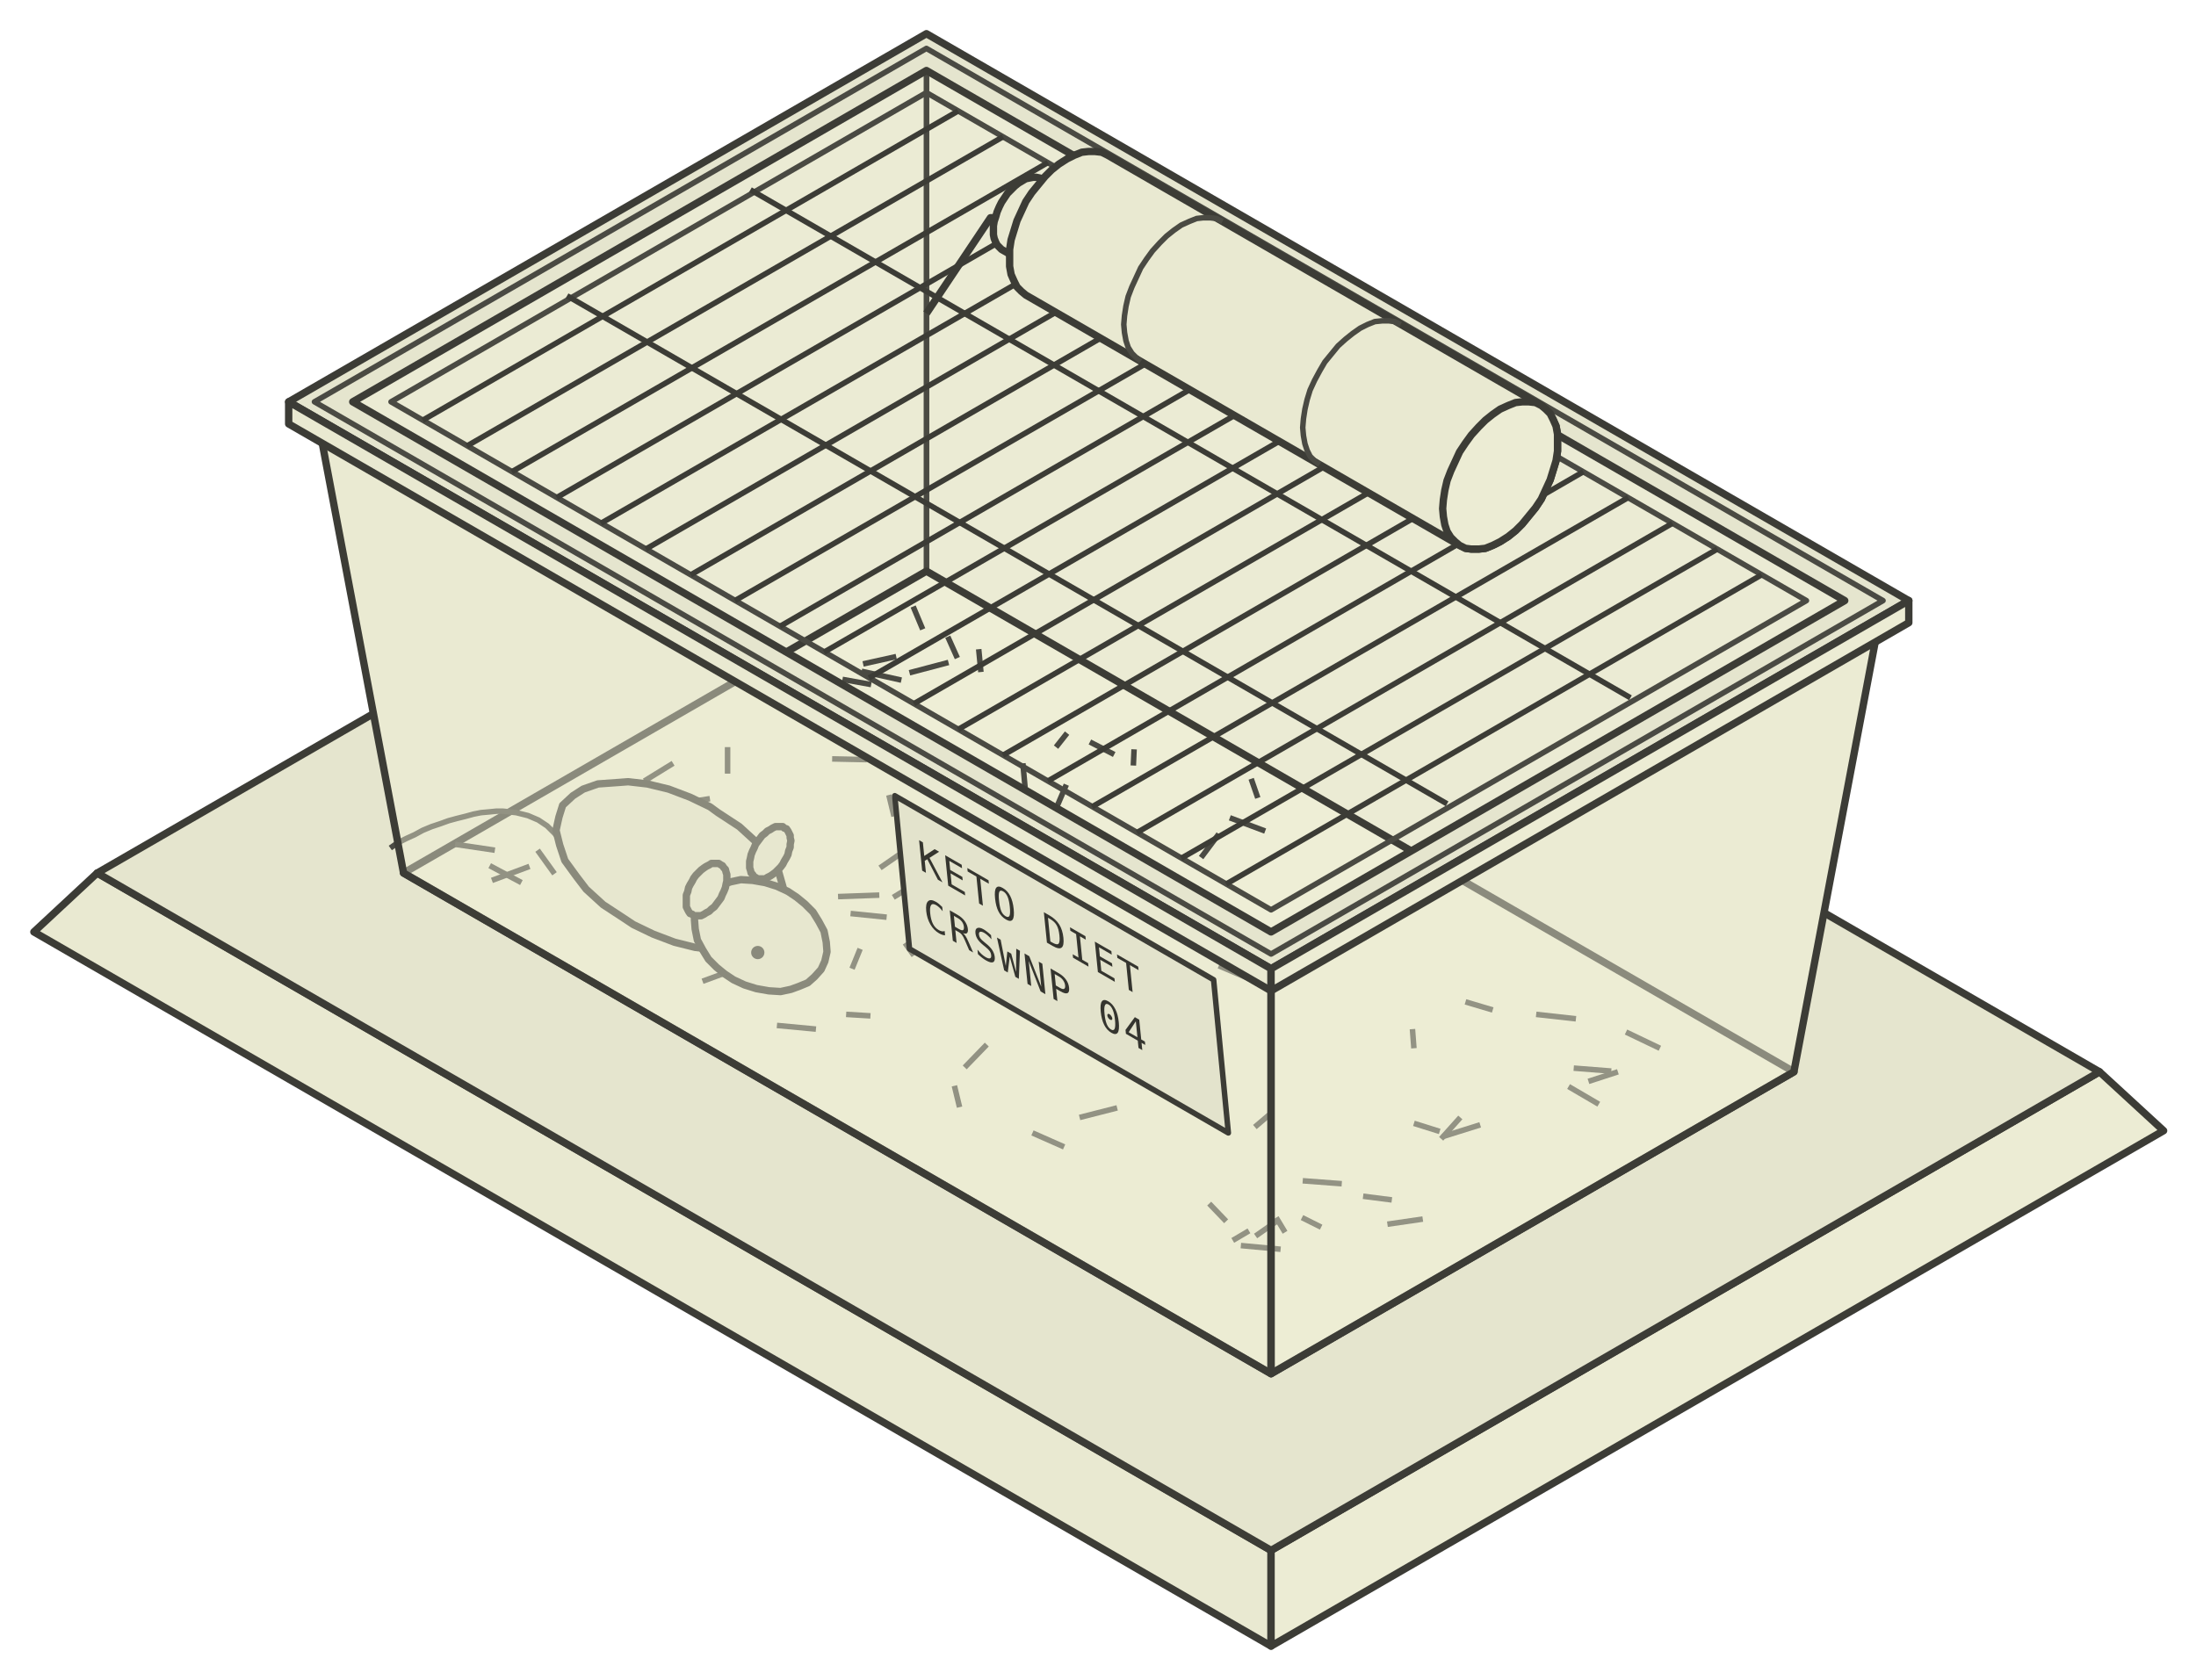
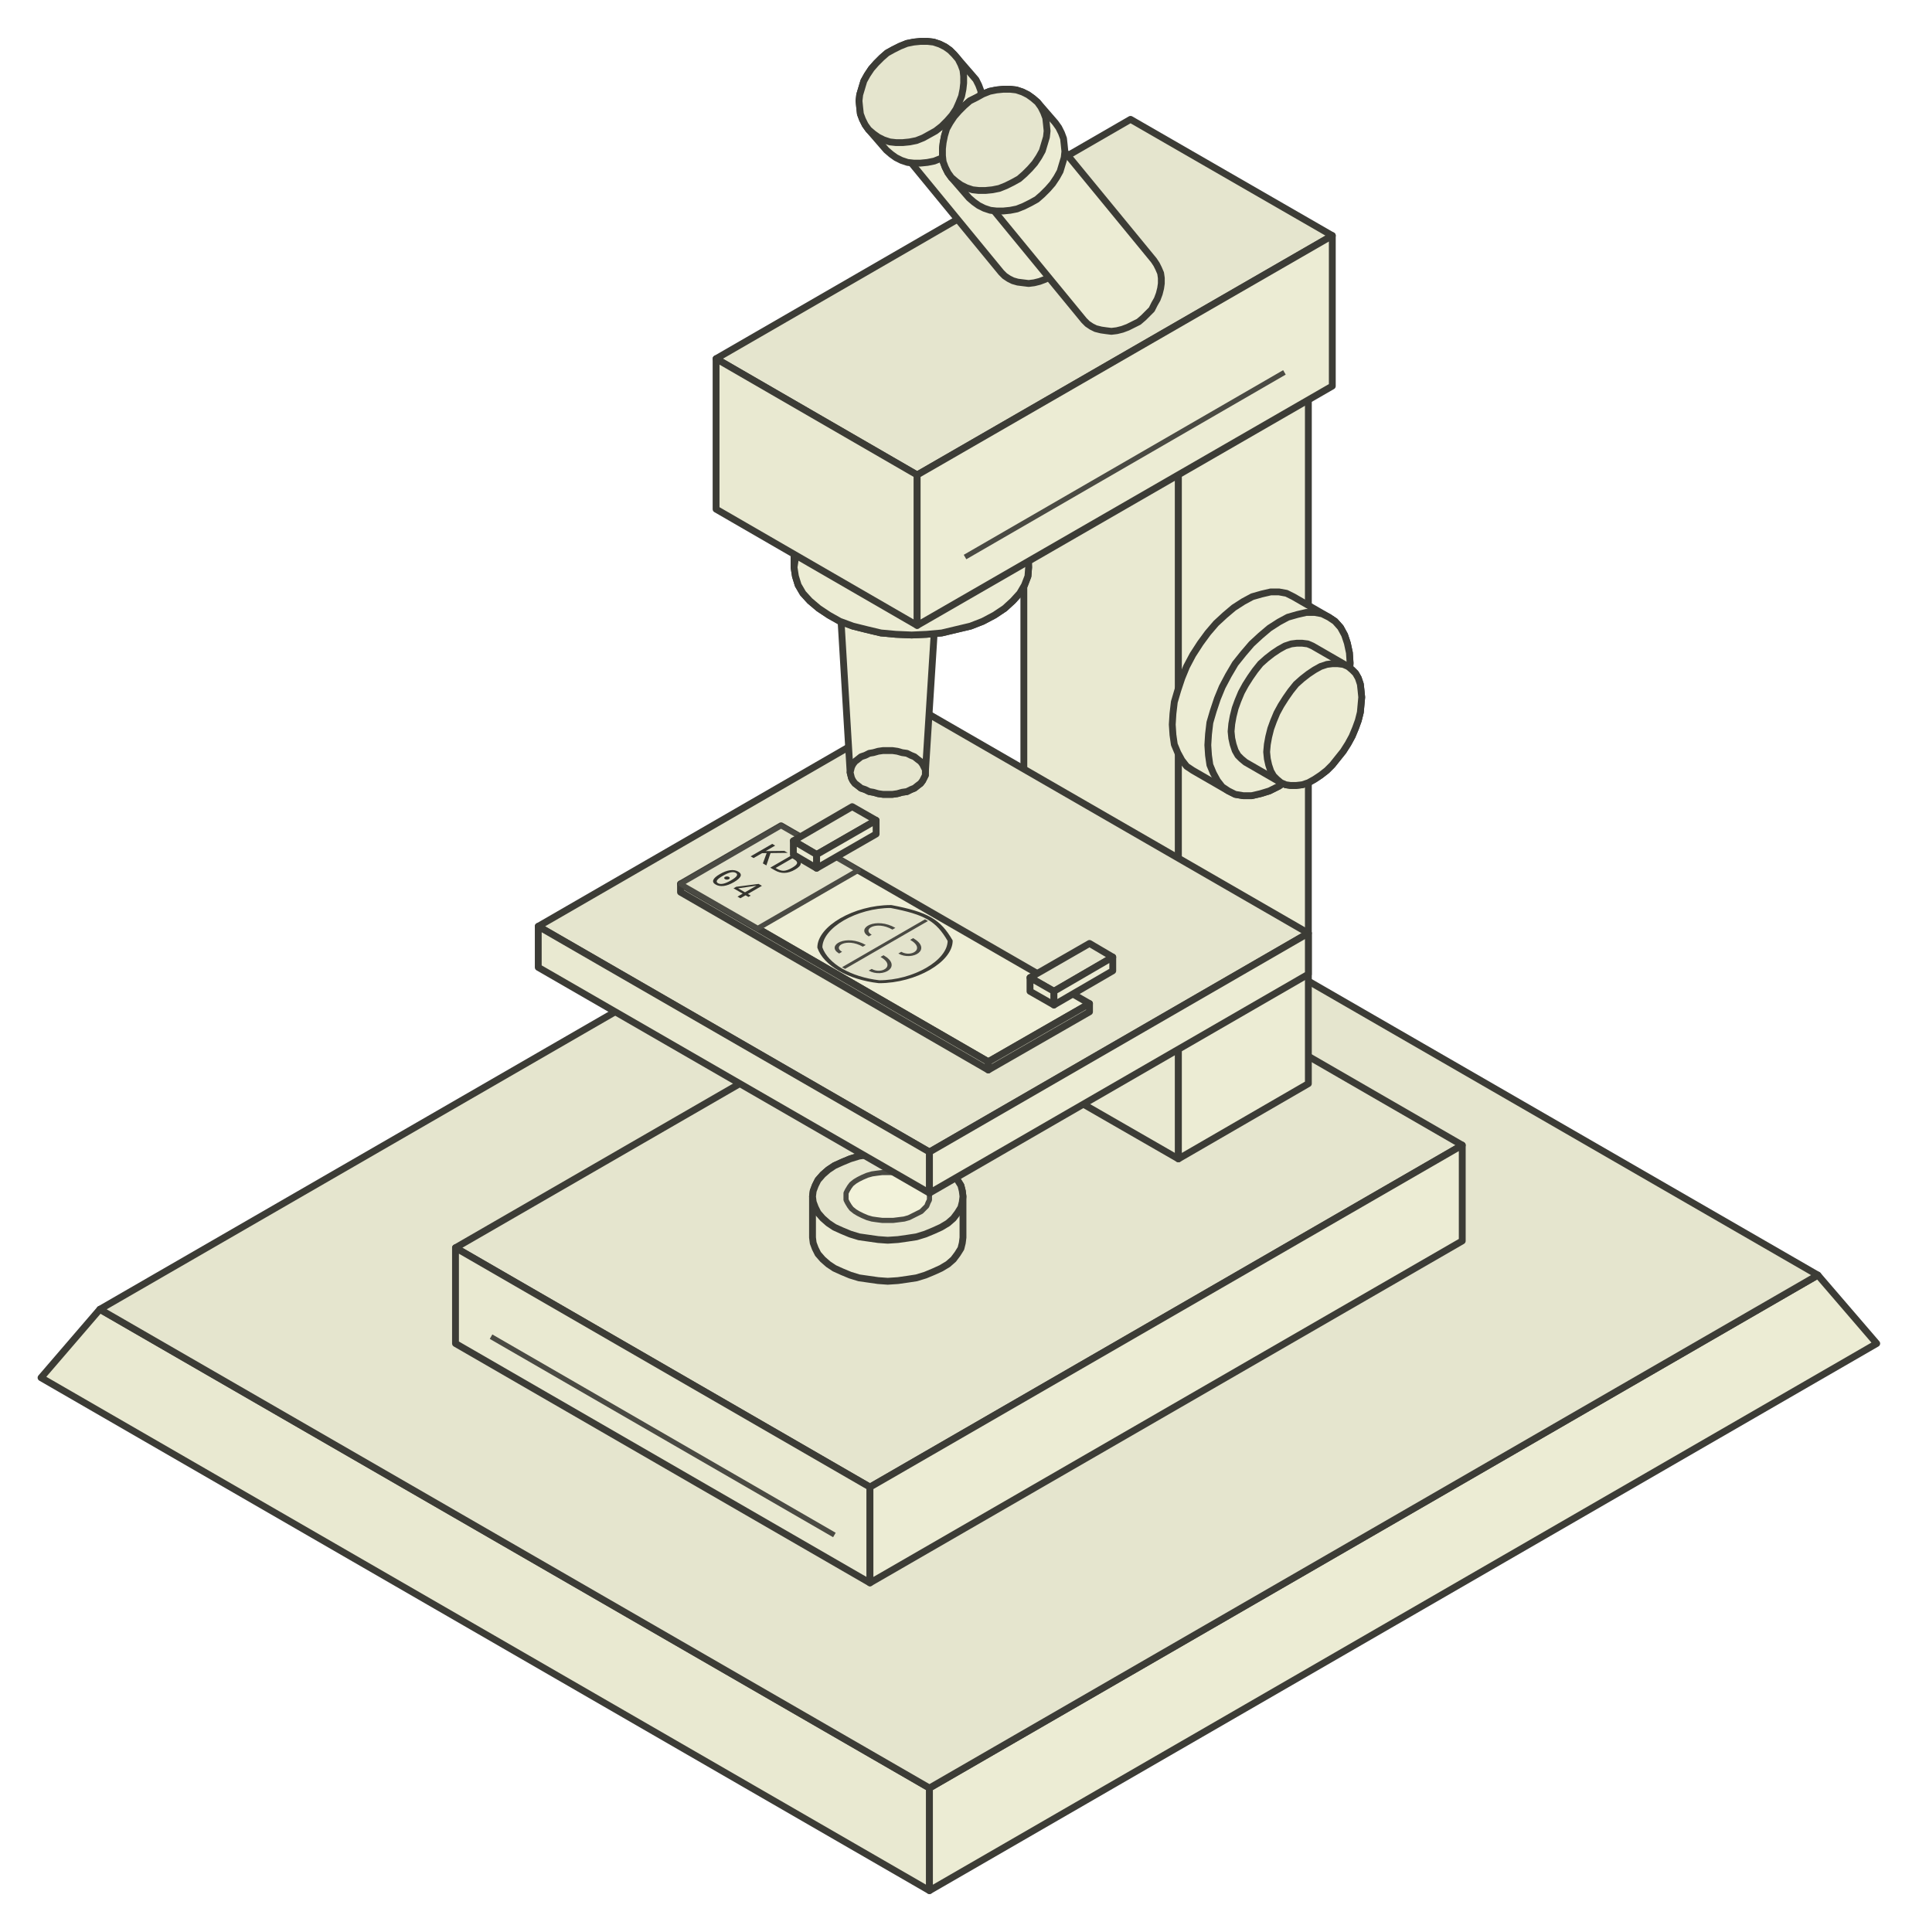
- <svg xmlns="http://www.w3.org/2000/svg" viewBox="150.2 71.5 298.2 228.0" width="298" height="228">
+ <svg xmlns="http://www.w3.org/2000/svg" viewBox="146.8 23.6 280.5 282.4" width="280" height="282">
  <style>
-     .bg     { fill: #f0f0d8; }
-     .card   { fill: #ececd5; stroke: #dedec7; stroke-width: 1; }
-     polygon, polyline, path, ellipse, circle, rect.o { stroke: #3c3c36; stroke-width: 1; stroke-linejoin: round; }
+     polygon, polyline, path { stroke: #3c3c36; stroke-width: 1; stroke-linejoin: round; }
    .t      { fill: #e5e5ce; }
    .l      { fill: #e9e9d1; }
    .r      { fill: #ececd4; }
-     .bezel  { fill: #eaead3; }
-     .screen { fill: #f2f2da; stroke: #4a4a43; }
-     .dark   { fill: #f2f2da; }
+     .screen { fill: #f2f2da; stroke: #4a4a43; stroke-width: 0.75; }
+     .glass  { fill: #f2f2da; stroke: #4a4a43; stroke-width: 0.75; }
+     .slide  { fill: #eeeed6; }
+     .lbl    { fill: #e3e3cc; stroke: #4a4a43; stroke-width: 0.75; }
+     .sec    { fill: #e3e3cc; stroke: #3c3c36; stroke-width: 0.6; }
    .hair   { fill: none; stroke: #4a4a43; stroke-width: 0.75; }
-     .line   { fill: none; }
-     .ft     { fill: #e5e5ce; stroke: #4a4a43; stroke-width: 0.75; }
-     .scr    { fill: #35352f; font: 9px ui-monospace, Menlo, monospace; letter-spacing: 1px; stroke: none; }
-     .lab    { fill: #43433c; font: 10px ui-monospace, Menlo, monospace; letter-spacing: 2px; text-transform: uppercase; stroke: none; }
+     .sec + .hair { stroke-width: 0.5; }
+     .tiny   { fill: #35352f; font: 5px ui-monospace, Menlo, monospace; letter-spacing: 0.3px; stroke: none; }
  </style>
-   <style>
-     .in   { fill: #eeeed6; }
-     .inw  { fill: #ebebd4; stroke: #4a4a43; stroke-width: 0.75; }
-     .glass{ fill: #e9e9d1; fill-opacity: 0.45; }
-     .glsr { fill: #ececd4; fill-opacity: 0.45; }
-     .rim  { fill: #e5e5ce; }
-     .bar  { fill: none; stroke: #3c3c36; stroke-width: 0.75; }
-     .card2{ fill: #e3e3cc; stroke: #3c3c36; stroke-width: 0.75; }
-     .tiny { fill: #35352f; font: 6px ui-monospace, Menlo, monospace; letter-spacing: 0.3px; stroke: none; }
-     .eye  { fill: #3c3c36; stroke: none; }
-   </style>
-   <polygon class="l" points="154.8,198.0 322.8,295.0 322.8,282.0 163.4,190.0" />
-   <polygon class="r" points="444.0,225.0 322.8,295.0 322.8,282.0 435.3,217.0" />
-   <polygon class="t" points="276.0,125.0 435.3,217.0 322.8,282.0 163.4,190.0" />
-   <polygon class="inw" points="276.0,149.0 393.8,217.0 405.9,153.0 276.0,78.0" />
-   <polygon class="inw" points="276.0,149.0 205.0,190.0 192.9,126.0 276.0,78.0" />
-   <polygon class="in" points="276.0,149.0 393.8,217.0 322.8,258.0 205.0,190.0" />
-   <polyline class="hair" points="295.1,171.0 293.6,172.9" />
-   <polyline class="hair" points="261.0,211.2 255.7,210.7" />
-   <polyline class="hair" points="316.8,196.0 317.6,197.9" />
-   <polyline class="hair" points="324.1,241.1 318.7,240.6" />
-   <polyline class="hair" points="269.6,193.0 264.0,193.2" />
-   <polyline class="hair" points="246.6,179.9 242.2,180.6" />
-   <polyline class="hair" points="322.0,184.3 317.2,182.5" />
-   <polyline class="hair" points="250.5,202.9 245.6,204.7" />
-   <polyline class="hair" points="304.9,199.4 301.0,200.6" />
-   <polyline class="hair" points="257.2,200.2 259.2,201.7" />
-   <polyline class="hair" points="272.3,187.5 269.7,189.3" />
-   <polyline class="hair" points="270.9,179.4 271.6,182.3" />
-   <polyline class="hair" points="267.0,200.3 265.9,203.0" />
-   <polyline class="hair" points="283.1,159.6 283.4,162.7" />
-   <polyline class="hair" points="280.7,179.6 281.7,182.1" />
-   <polyline class="hair" points="294.7,227.2 290.4,225.3" />
-   <polyline class="hair" points="259.5,163.3 255.2,161.3" />
-   <polyline class="hair" points="339.2,234.4 335.3,233.9" />
-   <polyline class="hair" points="315.7,184.7 313.3,187.9" />
-   <polyline class="hair" points="274.2,153.8 275.5,156.9" />
-   <polyline class="hair" points="301.5,173.9 298.2,172.2" />
-   <polyline class="hair" points="278.9,157.9 280.2,160.8" />
-   <polyline class="hair" points="249.0,172.9 249.0,176.5" />
-   <polyline class="hair" points="284.2,213.3 281.2,216.4" />
-   <polyline class="hair" points="276.1,182.3 278.8,184.3" />
-   <polyline class="hair" points="319.8,238.6 317.6,239.9" />
-   <polyline class="hair" points="289.1,175.1 289.4,178.4" />
-   <polyline class="hair" points="222.1,189.1 217.0,191.0" />
-   <polyline class="hair" points="332.4,232.2 327.1,231.8" />
-   <polyline class="hair" points="272.6,163.8 267.2,162.6" />
-   <polyline class="hair" points="270.6,196.0 265.7,195.5" />
-   <polyline class="hair" points="291.7,207.7 287.9,208.1" />
-   <polyline class="hair" points="375.6,213.8 371.0,211.6" />
-   <polyline class="hair" points="223.2,186.9 225.5,190.1" />
-   <polyline class="hair" points="271.9,160.6 267.4,161.6" />
-   <polyline class="hair" points="363.2,219.0 367.3,221.4" />
-   <polyline class="hair" points="364.2,209.8 358.8,209.2" />
-   <polyline class="hair" points="279.8,218.9 280.5,221.8" />
-   <polyline class="hair" points="323.7,237.2 320.7,239.3" />
-   <polyline class="hair" points="241.6,175.1 237.7,177.5" />
-   <polyline class="hair" points="267.9,174.6 263.2,174.5" />
-   <polyline class="hair" points="314.4,234.9 316.7,237.3" />
-   <polyline class="hair" points="342.0,211.2 342.2,213.8" />
-   <polyline class="hair" points="279.0,161.4 273.7,162.8" />
-   <polyline class="hair" points="268.4,209.4 265.1,209.2" />
-   <polyline class="hair" points="278.0,174.0 273.8,173.4" />
-   <polyline class="hair" points="238.2,194.2 239.0,196.1" />
-   <polyline class="hair" points="278.2,193.9 273.6,192.5" />
-   <polyline class="hair" points="275.1,191.1 271.5,193.3" />
-   <polyline class="hair" points="268.5,164.4 264.6,163.7" />
-   <polyline class="hair" points="343.4,237.0 338.6,237.7" />
-   <polyline class="hair" points="345.7,225.1 342.2,224.0" />
-   <polyline class="hair" points="322.6,222.8 320.6,224.5" />
-   <polyline class="hair" points="273.1,199.5 274.3,201.2" />
-   <polyline class="hair" points="352.9,208.6 349.2,207.5" />
-   <polyline class="hair" points="274.5,195.2 276.5,197.4" />
-   <polyline class="hair" points="253.7,188.0 252.7,190.2" />
-   <polyline class="hair" points="217.4,186.9 212.0,186.1" />
-   <polyline class="hair" points="369.9,217.0 365.9,218.3" />
-   <polyline class="hair" points="329.6,238.1 327.0,236.8" />
-   <polyline class="hair" points="301.9,221.9 296.8,223.2" />
-   <polyline class="hair" points="351.2,224.2 346.1,225.8" />
-   <polyline class="hair" points="295.0,178.0 293.8,180.8" />
-   <polyline class="hair" points="348.5,223.2 345.9,226.1" />
-   <polyline class="hair" points="320.1,177.2 321.0,179.8" />
-   <polyline class="hair" points="319.7,204.3 315.7,202.6" />
-   <polyline class="hair" points="221.0,191.3 216.7,189.0" />
-   <polyline class="hair" points="304.2,173.2 304.1,175.4" />
-   <polyline class="hair" points="323.5,236.8 324.7,238.8" />
-   <polyline class="hair" points="369.0,216.9 363.9,216.5" />
-   <polyline class="hair" points="227.5,188.5 227.3,187.8 227.0,187.1 226.7,186.4 226.3,185.8 226.0,185.2 225.5,184.6 225.0,184.1 224.5,183.6 223.9,183.2 223.3,182.8 222.6,182.5 221.9,182.2 221.1,182.0 220.3,181.8 219.4,181.7 218.5,181.6 217.6,181.6 216.6,181.7 215.5,181.8 214.5,182.0 213.4,182.3 212.2,182.6 211.1,182.9 210.0,183.3 208.8,183.7 207.6,184.2 206.5,184.8 205.4,185.3 204.2,185.9 203.2,186.6" />
-   <polygon class="t" points="225.7,184.2 226.1,182.4 226.6,180.8 228.0,179.5 229.4,178.6 231.4,177.9 234.2,177.7 235.5,177.6 238.1,177.9 241.0,178.6 243.9,179.7 246.6,181.0 247.7,181.8 250.6,183.7 252.9,185.8 254.2,187.5 255.9,189.7 256.5,191.8 257.0,193.8 256.6,195.6 256.1,197.2 254.7,198.5 253.4,199.4 251.3,200.1 248.6,200.3 247.2,200.4 244.6,200.1 241.8,199.4 238.9,198.3 236.2,197.0 235.0,196.2 232.1,194.3 229.8,192.2 228.5,190.5 226.9,188.3 226.2,186.2" />
-   <polygon class="t" points="244.5,196.3 244.8,195.0 245.3,193.9 246.2,192.9 247.1,192.1 248.3,191.6 249.4,191.2 250.8,190.9 252.4,191.0 254.1,191.3 255.7,191.8 257.2,192.5 258.4,193.3 259.5,194.2 260.6,195.3 261.4,196.6 262.1,197.9 262.4,199.4 262.5,200.7 262.2,202.0 261.7,203.1 260.8,204.1 259.9,204.9 258.7,205.4 257.6,205.8 256.2,206.1 254.6,206.0 252.9,205.7 251.3,205.2 249.8,204.5 248.6,203.7 247.5,202.8 246.4,201.7 245.6,200.4 244.9,199.1 244.6,197.6" />
-   <polygon class="t" points="252.0,188.8 252.0,188.4 252.1,188.0 252.2,187.5 252.4,187.0 252.6,186.6 252.8,186.1 253.1,185.7 253.4,185.3 253.7,184.9 254.1,184.6 254.4,184.3 254.8,184.1 255.1,183.9 255.5,183.7 255.8,183.7 256.2,183.7 256.5,183.7 256.7,183.9 257.0,184.0 257.2,184.3 257.3,184.5 257.5,184.9 257.5,185.2 257.6,185.6 257.5,186.1 257.5,186.5 257.3,187.0 257.2,187.5 257.0,187.9 256.7,188.4 256.5,188.8 256.2,189.2 255.8,189.6 255.5,189.9 255.1,190.2 254.8,190.4 254.4,190.6 254.1,190.8 253.7,190.8 253.4,190.8 253.1,190.8 252.8,190.6 252.6,190.5 252.4,190.2 252.2,190.0 252.1,189.6 252.0,189.3" />
-   <polygon class="t" points="243.4,193.8 243.4,193.4 243.4,193.0 243.6,192.5 243.7,192.0 243.9,191.6 244.2,191.1 244.4,190.7 244.7,190.3 245.1,189.9 245.4,189.6 245.8,189.3 246.1,189.1 246.5,188.9 246.8,188.7 247.2,188.7 247.5,188.7 247.8,188.7 248.1,188.9 248.3,189.0 248.5,189.3 248.7,189.5 248.8,189.9 248.9,190.2 248.9,190.6 248.9,191.1 248.8,191.5 248.7,192.0 248.5,192.5 248.3,192.9 248.1,193.4 247.8,193.8 247.5,194.2 247.2,194.6 246.8,194.9 246.5,195.2 246.1,195.4 245.8,195.6 245.4,195.8 245.1,195.8 244.7,195.8 244.4,195.8 244.2,195.6 243.9,195.5 243.7,195.2 243.6,195.0 243.4,194.6 243.4,194.3" />
-   <circle class="eye" cx="253.1" cy="200.8" r="0.9" />
-   <polygon class="glass" points="205.0,190.0 322.8,258.0 322.8,201.0 192.9,126.0" />
-   <polygon class="glsr" points="393.8,217.0 322.8,258.0 322.8,201.0 405.9,153.0" />
-   <polygon class="card2" points="271.7,179.5 315.0,204.5 317.0,225.3 273.7,200.3" />
-   <text class="tiny" transform="matrix(0.866 0.500 0.095 0.945 274.5 183.8)" x="0" y="6">KETO DIET</text>
-   <text class="tiny" transform="matrix(0.866 0.500 0.095 0.945 274.5 183.8)" x="0" y="14">CRSWNP 04</text>
-   <path class="rim" fill-rule="evenodd" d="M276.0,76.0 409.4,153.0 322.8,203.0 189.4,126.0Z M276.0,81.0 400.7,153.0 322.8,198.0 198.1,126.0Z" />
-   <polygon class="l" points="189.4,129.0 322.8,206.0 322.8,203.0 189.4,126.0" />
-   <polygon class="r" points="409.4,156.0 322.8,206.0 322.8,203.0 409.4,153.0" />
-   <polygon class="hair" points="276.0,78.0 405.9,153.0 322.8,201.0 192.9,126.0" />
-   <polygon class="hair" points="276.0,84.0 395.5,153.0 322.8,195.0 203.3,126.0" />
-   <polyline class="bar" points="280.3,86.5 207.6,128.5" />
-   <polyline class="bar" points="286.4,90.0 213.6,132.0" />
-   <polyline class="bar" points="292.5,93.5 219.7,135.5" />
-   <polyline class="bar" points="298.5,97.0 225.8,139.0" />
-   <polyline class="bar" points="304.6,100.5 231.8,142.5" />
-   <polyline class="bar" points="310.6,104.0 237.9,146.0" />
-   <polyline class="bar" points="316.7,107.5 244.0,149.5" />
-   <polyline class="bar" points="322.8,111.0 250.0,153.0" />
-   <polyline class="bar" points="328.8,114.5 256.1,156.5" />
-   <polyline class="bar" points="334.9,118.0 262.1,160.0" />
-   <polyline class="bar" points="341.0,121.5 268.2,163.5" />
-   <polyline class="bar" points="347.0,125.0 274.3,167.0" />
-   <polyline class="bar" points="353.1,128.5 280.3,170.5" />
-   <polyline class="bar" points="359.1,132.0 286.4,174.0" />
-   <polyline class="bar" points="365.2,135.5 292.5,177.5" />
-   <polyline class="bar" points="371.3,139.0 298.5,181.0" />
-   <polyline class="bar" points="377.3,142.5 304.6,184.5" />
-   <polyline class="bar" points="383.4,146.0 310.6,188.0" />
-   <polyline class="bar" points="389.4,149.5 316.7,191.5" />
-   <polyline class="bar" points="252.1,97.2 371.6,166.2" />
-   <polyline class="bar" points="227.2,111.6 346.7,180.6" />
-   <polyline class="line" points="289.9,101.0 284.7,101.0 276.0,114.0" />
-   <polygon class="l" points="285.1,102.8 285.1,102.1 285.2,101.5 285.4,100.9 285.6,100.2 285.9,99.5 286.2,98.9 286.6,98.3 287.0,97.7 287.5,97.2 288.0,96.7 288.5,96.3 289.0,96.0 289.5,95.7 290.0,95.6 290.5,95.5 290.9,95.5 291.4,95.6 291.7,95.7 297.8,99.2 298.1,99.5 298.4,99.8 298.7,100.2 298.8,100.7 298.9,101.2 298.9,101.8 298.9,102.4 298.8,103.0 298.7,103.6 298.4,104.3 298.1,105.0 297.8,105.6 297.4,106.2 297.0,106.8 296.5,107.3 296.1,107.8 295.6,108.2 295.1,108.5 294.5,108.8 294.0,108.9 293.6,109.0 293.1,109.0 292.7,108.9 292.3,108.8 286.2,105.3 285.9,105.0 285.6,104.7 285.4,104.3 285.2,103.8 285.1,103.3" />
-   <polygon class="r" points="291.2,106.2 291.2,105.6 291.3,105.0 291.5,104.4 291.7,103.7 292.0,103.0 292.3,102.4 292.7,101.8 293.1,101.2 293.6,100.7 294.0,100.2 294.5,99.8 295.1,99.5 295.6,99.2 296.1,99.1 296.5,99.0 297.0,99.0 297.4,99.1 297.8,99.2 298.1,99.5 298.4,99.8 298.7,100.2 298.8,100.7 298.9,101.2 298.9,101.8 298.9,102.4 298.8,103.0 298.7,103.6 298.4,104.3 298.1,105.0 297.8,105.6 297.4,106.2 297.0,106.8 296.5,107.3 296.1,107.8 295.6,108.2 295.1,108.5 294.5,108.8 294.0,108.9 293.6,109.0 293.1,109.0 292.7,108.9 292.3,108.8 292.0,108.5 291.7,108.2 291.5,107.8 291.3,107.3 291.2,106.8" />
-   <polygon class="l" points="287.3,106.5 287.3,105.3 287.5,104.0 287.9,102.7 288.3,101.4 288.9,100.1 289.5,98.8 290.3,97.6 291.2,96.5 292.1,95.4 293.0,94.5 294.0,93.7 295.1,93.0 296.1,92.5 297.1,92.1 298.0,92.0 298.9,92.0 299.8,92.1 300.6,92.5 359.5,126.5 360.1,127.0 360.7,127.6 361.1,128.4 361.5,129.3 361.7,130.4 361.7,131.5 361.7,132.7 361.5,134.0 361.1,135.3 360.7,136.6 360.1,137.9 359.5,139.2 358.7,140.4 357.8,141.5 356.9,142.6 356.0,143.5 355.0,144.3 353.9,145.0 352.9,145.5 351.9,145.9 351.0,146.0 350.0,146.0 349.2,145.9 348.4,145.5 289.5,111.5 288.9,111.0 288.3,110.4 287.9,109.6 287.5,108.7 287.3,107.6" />
-   <polygon class="r" points="346.1,140.5 346.2,139.3 346.4,138.0 346.7,136.7 347.2,135.4 347.8,134.1 348.4,132.8 349.2,131.6 350.0,130.5 351.0,129.4 351.9,128.5 352.9,127.7 353.9,127.0 355.0,126.5 356.0,126.1 356.9,126.0 357.8,126.0 358.7,126.1 359.5,126.5 360.1,127.0 360.7,127.6 361.1,128.4 361.5,129.3 361.7,130.4 361.7,131.5 361.7,132.7 361.5,134.0 361.1,135.3 360.7,136.6 360.1,137.9 359.5,139.2 358.7,140.4 357.8,141.5 356.9,142.6 356.0,143.5 355.0,144.3 353.9,145.0 352.9,145.5 351.9,145.9 351.0,146.0 350.0,146.0 349.2,145.9 348.4,145.5 347.8,145.0 347.2,144.4 346.7,143.6 346.4,142.7 346.2,141.6" />
-   <polyline class="hair" points="305.1,120.5 304.5,120.0 303.9,119.4 303.4,118.6 303.1,117.7 302.9,116.6 302.8,115.5 302.9,114.3 303.1,113.0 303.4,111.7 303.9,110.4 304.5,109.1 305.1,107.8 305.9,106.6 306.7,105.5 307.7,104.4 308.6,103.5 309.6,102.7 310.6,102.0 311.7,101.5 312.7,101.1 313.6,101.0 314.5,101.0 315.4,101.1 316.2,101.5" />
-   <polyline class="hair" points="329.4,134.5 328.7,134.0 328.1,133.4 327.7,132.6 327.4,131.7 327.2,130.6 327.1,129.5 327.2,128.3 327.4,127.0 327.7,125.7 328.1,124.4 328.7,123.1 329.4,121.8 330.1,120.6 331.0,119.5 331.9,118.4 332.9,117.5 333.9,116.7 334.9,116.0 335.9,115.5 336.9,115.1 337.9,115.0 338.8,115.0 339.6,115.1 340.4,115.5" />
+   <polygon class="l" points="152.8,225.0 282.7,300.0 282.7,285.0 161.4,215.0" />
+   <polygon class="r" points="421.2,220.0 282.7,300.0 282.7,285.0 412.6,210.0" />
+   <polygon class="t" points="291.3,140.0 412.6,210.0 282.7,285.0 161.4,215.0" />
+   <polygon class="t" points="300.0,156.0 360.6,191.0 274.0,241.0 213.4,206.0" />
+   <polygon class="l" points="213.4,220.0 274.0,255.0 274.0,241.0 213.4,206.0" />
+   <polygon class="r" points="360.6,205.0 274.0,255.0 274.0,241.0 360.6,191.0" />
+   <polyline class="hair" points="218.6,219.0 268.8,248.0" />
+   <polygon class="r" points="265.6,198.5 265.7,197.7 266.0,196.9 266.4,196.1 267.1,195.3 267.9,194.6 268.8,194.0 269.9,193.5 271.1,193.0 272.4,192.6 273.8,192.4 275.2,192.2 276.6,192.1 278.1,192.2 279.5,192.4 280.8,192.6 282.1,193.0 283.3,193.5 284.4,194.0 285.4,194.6 286.2,195.3 286.8,196.1 287.3,196.9 287.5,197.7 287.6,198.5 287.6,204.5 287.5,205.3 287.3,206.1 286.8,206.9 286.2,207.7 285.4,208.4 284.4,209.0 283.3,209.5 282.1,210.0 280.8,210.4 279.5,210.6 278.1,210.8 276.6,210.9 275.2,210.8 273.8,210.6 272.4,210.4 271.1,210.0 269.9,209.5 268.8,209.0 267.9,208.4 267.1,207.7 266.4,206.9 266.0,206.1 265.7,205.3 265.6,204.5" />
+   <polygon class="t" points="268.8,203.0 267.9,202.4 267.1,201.7 266.4,200.9 266.0,200.1 265.7,199.3 265.6,198.5 265.7,197.7 266.0,196.9 266.4,196.1 267.1,195.3 267.9,194.6 268.8,194.0 269.9,193.5 271.1,193.0 272.4,192.6 273.8,192.4 275.2,192.2 276.6,192.1 278.1,192.2 279.5,192.4 280.8,192.6 282.1,193.0 283.3,193.5 284.4,194.0 285.4,194.6 286.2,195.3 286.8,196.1 287.3,196.9 287.5,197.7 287.6,198.5 287.5,199.3 287.3,200.1 286.8,200.9 286.2,201.7 285.4,202.4 284.4,203.0 283.3,203.5 282.1,204.0 280.8,204.4 279.5,204.6 278.1,204.8 276.6,204.9 275.2,204.8 273.8,204.6 272.4,204.4 271.1,204.0 269.9,203.5" />
+   <polygon class="glass" points="280.9,201.0 280.3,201.3 279.7,201.6 279.0,201.8 278.2,201.9 277.4,202.0 276.6,202.0 275.8,202.0 275.0,201.9 274.3,201.8 273.6,201.6 272.9,201.3 272.3,201.0 271.8,200.7 271.3,200.3 271.0,199.9 270.7,199.4 270.5,199.0 270.5,198.5 270.5,198.0 270.7,197.6 271.0,197.1 271.3,196.7 271.8,196.3 272.3,196.0 272.9,195.7 273.6,195.4 274.3,195.2 275.0,195.1 275.8,195.0 276.6,195.0 277.4,195.0 278.2,195.1 279.0,195.2 279.7,195.4 280.3,195.7 280.9,196.0 281.5,196.3 281.9,196.7 282.3,197.1 282.5,197.6 282.7,198.0 282.7,198.5 282.7,199.0 282.5,199.4 282.3,199.9 281.9,200.3 281.5,200.7" />
+   <polygon class="t" points="315.6,53.0 338.1,66.0 319.1,77.0 296.5,64.0" />
+   <polygon class="l" points="296.5,180.0 319.1,193.0 319.1,77.0 296.5,64.0" />
+   <polygon class="r" points="338.1,182.0 319.1,193.0 319.1,77.0 338.1,66.0" />
+   <polygon class="r" points="318.2,129.5 318.3,127.9 318.5,126.2 319.0,124.5 319.6,122.7 320.3,121.0 321.2,119.3 322.3,117.6 323.4,116.1 324.6,114.7 325.9,113.5 327.2,112.4 328.6,111.5 329.9,110.8 331.3,110.4 332.6,110.1 333.8,110.1 334.9,110.3 335.9,110.8 341.1,113.8 342.0,114.4 342.8,115.3 343.4,116.4 343.8,117.6 344.1,119.0 344.2,120.5 344.1,122.1 343.8,123.8 343.4,125.5 342.8,127.3 342.0,129.0 341.1,130.7 340.1,132.4 339.0,133.9 337.8,135.3 336.5,136.5 335.1,137.6 333.8,138.5 332.4,139.2 331.1,139.6 329.8,139.9 328.6,139.9 327.4,139.7 326.4,139.2 321.2,136.2 320.3,135.6 319.6,134.7 319.0,133.6 318.5,132.4 318.3,131.0" />
+   <polygon class="r" points="344.2,120.5 344.1,122.1 343.8,123.8 343.4,125.5 342.8,127.3 342.0,129.0 341.1,130.7 340.1,132.4 339.0,133.9 337.8,135.3 336.5,136.5 335.1,137.6 333.8,138.5 332.4,139.2 331.1,139.6 329.8,139.9 328.6,139.9 327.4,139.7 326.4,139.2 325.5,138.6 324.8,137.7 324.2,136.6 323.7,135.4 323.5,134.0 323.4,132.5 323.5,130.9 323.7,129.2 324.2,127.5 324.8,125.7 325.5,124.0 326.4,122.3 327.4,120.6 328.6,119.1 329.8,117.7 331.1,116.5 332.4,115.4 333.8,114.5 335.1,113.8 336.5,113.4 337.8,113.1 339.0,113.1 340.1,113.3 341.1,113.8 342.0,114.4 342.8,115.3 343.4,116.4 343.8,117.6 344.1,119.0" />
+   <polygon class="r" points="326.8,130.5 326.9,129.4 327.1,128.3 327.4,127.1 327.8,126.0 328.3,124.8 328.9,123.7 329.6,122.6 330.3,121.6 331.1,120.6 332.0,119.8 332.9,119.1 333.8,118.5 334.7,118.0 335.6,117.7 336.4,117.6 337.2,117.6 338.0,117.7 338.7,118.0 343.9,121.0 344.5,121.5 345.0,122.0 345.4,122.7 345.7,123.6 345.8,124.5 345.9,125.5 345.8,126.6 345.7,127.7 345.4,128.9 345.0,130.0 344.5,131.2 343.9,132.3 343.2,133.4 342.4,134.4 341.6,135.4 340.8,136.2 339.9,136.9 339.0,137.5 338.1,138.0 337.2,138.3 336.3,138.4 335.5,138.4 334.8,138.3 334.1,138.0 328.9,135.0 328.3,134.5 327.8,134.0 327.4,133.3 327.1,132.4 326.9,131.5" />
+   <polygon class="r" points="345.9,125.5 345.8,126.6 345.7,127.7 345.4,128.9 345.0,130.0 344.5,131.2 343.9,132.3 343.2,133.4 342.4,134.4 341.6,135.4 340.8,136.2 339.9,136.9 339.0,137.5 338.1,138.0 337.2,138.3 336.3,138.4 335.5,138.4 334.8,138.3 334.1,138.0 333.5,137.5 333.0,137.0 332.6,136.3 332.3,135.4 332.1,134.5 332.0,133.5 332.1,132.4 332.3,131.3 332.6,130.1 333.0,129.0 333.5,127.8 334.1,126.7 334.8,125.6 335.5,124.6 336.3,123.6 337.2,122.8 338.1,122.1 339.0,121.5 339.9,121.0 340.8,120.7 341.6,120.6 342.4,120.6 343.2,120.7 343.9,121.0 344.5,121.5 345.0,122.0 345.4,122.7 345.7,123.6 345.8,124.5" />
+   <polygon class="t" points="280.9,127.0 338.1,160.0 282.7,192.0 225.5,159.0" />
+   <polygon class="l" points="225.5,165.0 282.7,198.0 282.7,192.0 225.5,159.0" />
+   <polygon class="r" points="338.1,166.0 282.7,198.0 282.7,192.0 338.1,160.0" />
+   <polygon class="screen" points="282.7,166.0 281.8,166.4 280.9,166.8 279.9,167.1 278.8,167.3 277.7,167.4 276.6,167.4 275.5,167.4 274.4,167.3 273.3,167.1 272.3,166.8 271.4,166.4 270.6,166.0 269.8,165.5 269.2,165.0 268.7,164.4 268.3,163.8 268.1,163.1 268.0,162.5 268.1,161.9 268.3,161.2 268.7,160.6 269.2,160.0 269.8,159.5 270.6,159.0 271.4,158.6 272.3,158.2 273.3,157.9 274.4,157.7 275.5,157.6 276.6,157.6 277.7,157.6 278.8,157.7 279.9,157.9 280.9,158.2 281.8,158.6 282.7,159.0 283.4,159.5 284.0,160.0 284.5,160.6 284.9,161.2 285.1,161.9 285.2,162.5 285.1,163.1 284.9,163.8 284.5,164.4 284.0,165.0 283.4,165.5" />
+   <polygon class="slide" points="261.0,144.3 306.1,170.3 291.3,178.8 246.3,152.8" />
+   <polygon class="l" points="246.3,154.0 291.3,180.0 291.3,178.8 246.3,152.8" />
+   <polygon class="r" points="306.1,171.5 291.3,180.0 291.3,178.8 306.1,170.3" />
+   <polygon class="lbl" points="261.0,144.3 272.3,150.8 257.6,159.3 246.3,152.8" />
+   <g transform="matrix(0.866 0.5 -0.866 0.5 276.2 161.6)">
+     <path class="sec" d="M-5,-6 C-1,-8 1,-8 5,-6 C8,-3 8,3 5,6 C2,8 -2,8 -5,6 C-8,3 -8,-3 -5,-6 Z" />
+     <path class="hair" d="M0,-7 L0,7 M-1.5,-3 c-3,0 -3,3 -1,3 M1.5,-3 c3,0 3,3 1,3 M-1.5,2 c-3,0 -3,3 -1,3 M1.5,2 c3,0 3,3 1,3" />
+   </g>
+   <text class="tiny" transform="matrix(0.866 0.5 -0.866 0.5 260.6 146.1)" x="0" y="5">KD</text>
+   <text class="tiny" transform="matrix(0.866 0.5 -0.866 0.5 260.6 146.1)" x="0" y="12">04</text>
+   <polygon class="t" points="271.4,141.5 274.9,143.5 266.2,148.5 262.8,146.5" />
+   <polygon class="l" points="262.8,148.5 266.2,150.5 266.2,148.5 262.8,146.5" />
+   <polygon class="r" points="274.9,145.5 266.2,150.5 266.2,148.5 274.9,143.5" />
+   <polygon class="t" points="306.1,161.5 309.5,163.5 300.9,168.5 297.4,166.5" />
+   <polygon class="l" points="297.4,168.5 300.9,170.5 300.9,168.5 297.4,166.5" />
+   <polygon class="r" points="309.5,165.5 300.9,170.5 300.9,168.5 309.5,163.5" />
+   <polygon class="r" points="269.3,106.5 269.3,105.9 269.5,105.4 269.8,104.9 270.3,104.4 270.8,103.9 271.4,103.5 272.1,103.1 272.9,102.8 273.8,102.6 274.7,102.4 275.7,102.3 276.6,102.3 277.6,102.3 278.5,102.4 279.4,102.6 280.3,102.8 281.1,103.1 281.8,103.5 282.4,103.9 283.0,104.4 283.4,104.9 283.7,105.4 283.9,105.9 284.0,106.5 282.1,136.5 282.1,136.9 281.9,137.3 281.7,137.7 281.4,138.1 281.0,138.4 280.5,138.8 280.0,139.0 279.4,139.3 278.7,139.4 278.0,139.6 277.3,139.7 276.6,139.7 275.9,139.7 275.2,139.6 274.5,139.4 273.9,139.3 273.3,139.0 272.7,138.8 272.2,138.4 271.8,138.1 271.5,137.7 271.3,137.3 271.2,136.9 271.1,136.5" />
+   <polygon class="t" points="280.5,134.2 280.0,134.0 279.4,133.7 278.7,133.6 278.0,133.4 277.3,133.3 276.6,133.3 275.9,133.3 275.2,133.4 274.5,133.6 273.9,133.7 273.3,134.0 272.7,134.2 272.2,134.6 271.8,134.9 271.5,135.3 271.3,135.7 271.2,136.1 271.1,136.5 271.2,136.9 271.3,137.3 271.5,137.7 271.8,138.1 272.2,138.4 272.7,138.8 273.3,139.0 273.9,139.3 274.5,139.4 275.2,139.6 275.9,139.7 276.6,139.7 277.3,139.7 278.0,139.6 278.7,139.4 279.4,139.3 280.0,139.0 280.5,138.8 281.0,138.4 281.4,138.1 281.7,137.7 281.9,137.3 282.1,136.9 282.1,136.5 282.1,136.1 281.9,135.7 281.7,135.3 281.4,134.9 281.0,134.6" />
+   <polygon class="r" points="272.0,97.1 272.0,96.5 272.1,96.0 272.3,95.4 272.6,94.9 273.0,94.4 273.5,94.0 274.0,93.6 274.6,93.3 275.3,93.0 275.9,92.8 276.6,92.7 277.4,92.6 278.1,92.6 278.8,92.7 279.5,92.9 280.1,93.2 280.7,93.5 281.3,93.8 281.8,94.2 282.2,94.7 282.5,95.2 282.8,95.8 282.9,96.3 283.0,96.9 283.0,97.5 281.7,111.4 281.6,111.8 281.5,112.2 281.2,112.6 280.9,113.0 280.6,113.4 280.2,113.7 279.7,113.9 279.2,114.1 278.7,114.3 278.1,114.4 277.6,114.4 277.0,114.4 276.5,114.3 275.9,114.2 275.4,114.0 275.0,113.8 274.5,113.5 274.1,113.1 273.8,112.8 273.6,112.4 273.4,112.0 273.2,111.5 273.2,111.1" />
+   <polygon class="t" points="280.4,108.5 280.0,108.2 279.5,108.0 279.0,107.8 278.5,107.7 277.9,107.6 277.4,107.6 276.8,107.6 276.3,107.7 275.8,107.9 275.3,108.1 274.8,108.3 274.4,108.6 274.0,109.0 273.7,109.4 273.5,109.8 273.3,110.2 273.2,110.6 273.2,111.1 273.2,111.5 273.4,112.0 273.6,112.4 273.8,112.8 274.1,113.1 274.5,113.5 275.0,113.8 275.4,114.0 275.9,114.2 276.5,114.3 277.0,114.4 277.6,114.4 278.1,114.4 278.7,114.3 279.2,114.1 279.7,113.9 280.2,113.7 280.6,113.4 280.9,113.0 281.2,112.6 281.5,112.2 281.6,111.8 281.7,111.4 281.8,110.9 281.7,110.5 281.6,110.0 281.4,109.6 281.1,109.2 280.8,108.9" />
+   <polygon class="r" points="262.9,98.5 263.1,97.2 263.5,95.9 264.2,94.7 265.2,93.6 266.5,92.5 268.0,91.5 269.6,90.6 271.5,89.9 273.5,89.4 275.6,88.9 277.8,88.7 280.1,88.6 282.3,88.7 284.5,88.9 286.6,89.4 288.7,89.9 290.5,90.6 292.2,91.5 293.7,92.5 294.9,93.6 295.9,94.7 296.6,95.9 297.1,97.2 297.2,98.5 297.2,106.5 297.1,107.8 296.6,109.1 295.9,110.3 294.9,111.4 293.7,112.5 292.2,113.5 290.5,114.4 288.7,115.1 286.6,115.6 284.5,116.1 282.3,116.3 280.1,116.4 277.8,116.3 275.6,116.1 273.5,115.6 271.5,115.1 269.6,114.4 268.0,113.5 266.5,112.5 265.2,111.4 264.2,110.3 263.5,109.1 263.1,107.8 262.9,106.5" />
+   <polygon class="r" points="292.2,99.5 290.5,98.6 288.7,97.9 286.6,97.4 284.5,96.9 282.3,96.7 280.1,96.6 277.8,96.7 275.6,96.9 273.5,97.4 271.5,97.9 269.6,98.6 268.0,99.5 266.5,100.5 265.2,101.6 264.2,102.7 263.5,103.9 263.1,105.2 262.9,106.5 263.1,107.8 263.5,109.1 264.2,110.3 265.2,111.4 266.5,112.5 268.0,113.5 269.6,114.4 271.5,115.1 273.5,115.6 275.6,116.1 277.8,116.3 280.1,116.4 282.3,116.3 284.5,116.1 286.6,115.6 288.7,115.1 290.5,114.4 292.2,113.5 293.7,112.5 294.9,111.4 295.9,110.3 296.6,109.1 297.1,107.8 297.2,106.5 297.1,105.2 296.6,103.9 295.9,102.7 294.9,101.6 293.7,100.5" />
+   <polygon class="t" points="312.1,41.0 341.6,58.0 280.9,93.0 251.5,76.0" />
+   <polygon class="l" points="251.5,98.0 280.9,115.0 280.9,93.0 251.5,76.0" />
+   <polygon class="r" points="341.6,80.0 280.9,115.0 280.9,93.0 341.6,58.0" />
+   <polyline class="hair" points="334.6,78.0 287.9,105.0" />
+   <polygon class="r" points="276.5,41.0 276.6,40.3 276.7,39.5 277.0,38.7 277.4,38.0 277.9,37.2 278.5,36.6 279.1,36.0 279.8,35.4 280.6,35.0 281.3,34.6 282.1,34.3 283.0,34.1 283.8,34.0 284.6,34.1 285.3,34.2 286.0,34.4 286.7,34.7 287.3,35.1 287.8,35.6 303.4,54.6 303.8,55.2 304.1,55.8 304.3,56.5 304.5,57.2 304.5,58.0 304.4,58.7 304.2,59.5 303.9,60.3 303.5,61.0 303.0,61.8 302.5,62.4 301.8,63.0 301.1,63.6 300.4,64.0 299.6,64.4 298.8,64.7 298.0,64.9 297.2,65.0 296.4,64.9 295.6,64.8 294.9,64.6 294.3,64.3 293.7,63.9 293.2,63.4 277.6,44.4 277.2,43.8 276.8,43.2 276.6,42.5 276.5,41.8" />
+   <polygon class="t" points="287.4,42.8 286.9,43.4 286.2,44.0 285.5,44.6 284.8,45.0 284.0,45.4 283.2,45.7 282.4,45.9 281.6,46.0 280.8,45.9 280.0,45.8 279.3,45.6 278.7,45.3 278.1,44.9 277.6,44.4 277.2,43.8 276.8,43.2 276.6,42.5 276.5,41.8 276.5,41.0 276.6,40.3 276.7,39.5 277.0,38.7 277.4,38.0 277.9,37.2 278.5,36.6 279.1,36.0 279.8,35.4 280.6,35.0 281.3,34.6 282.1,34.3 283.0,34.1 283.8,34.0 284.6,34.1 285.3,34.2 286.0,34.4 286.7,34.7 287.3,35.1 287.8,35.6 288.2,36.2 288.5,36.8 288.8,37.5 288.9,38.2 288.9,39.0 288.8,39.7 288.6,40.5 288.3,41.3 287.9,42.0" />
+   <polygon class="r" points="272.4,38.3 272.5,37.4 272.8,36.4 273.1,35.4 273.6,34.5 274.2,33.6 274.9,32.8 275.7,32.0 276.5,31.3 277.4,30.8 278.4,30.3 279.4,29.9 280.4,29.7 281.4,29.6 282.4,29.6 283.3,29.7 284.2,30.0 285.0,30.4 285.7,30.9 286.3,31.5 288.9,34.5 289.5,35.2 289.9,36.0 290.2,36.8 290.3,37.7 290.3,38.7 290.2,39.6 290.0,40.6 289.6,41.6 289.2,42.5 288.6,43.4 287.9,44.2 287.1,45.0 286.2,45.7 285.3,46.2 284.4,46.7 283.4,47.1 282.4,47.3 281.4,47.4 280.4,47.4 279.5,47.3 278.6,47.0 277.8,46.6 277.1,46.1 276.4,45.5 273.8,42.5 273.3,41.8 272.9,41.0 272.6,40.2 272.5,39.3" />
+   <polygon class="t" points="286.0,40.4 285.3,41.2 284.5,42.0 283.6,42.7 282.7,43.2 281.8,43.7 280.8,44.1 279.8,44.3 278.8,44.4 277.8,44.4 276.9,44.3 276.0,44.0 275.2,43.6 274.5,43.1 273.8,42.5 273.3,41.8 272.9,41.0 272.6,40.2 272.5,39.3 272.4,38.3 272.5,37.4 272.8,36.4 273.1,35.4 273.6,34.5 274.2,33.6 274.9,32.8 275.7,32.0 276.5,31.3 277.4,30.8 278.4,30.3 279.4,29.9 280.4,29.7 281.4,29.6 282.4,29.6 283.3,29.7 284.2,30.0 285.0,30.4 285.7,30.9 286.3,31.5 286.9,32.2 287.3,33.0 287.6,33.8 287.7,34.7 287.7,35.7 287.6,36.6 287.4,37.6 287.0,38.6 286.6,39.5" />
+   <polygon class="r" points="288.6,48.0 288.7,47.3 288.9,46.5 289.2,45.7 289.6,45.0 290.0,44.2 290.6,43.6 291.2,43.0 291.9,42.4 292.7,42.0 293.5,41.6 294.3,41.3 295.1,41.1 295.9,41.0 296.7,41.1 297.4,41.2 298.2,41.4 298.8,41.7 299.4,42.1 299.9,42.6 315.5,61.6 315.9,62.2 316.2,62.8 316.5,63.5 316.6,64.2 316.6,65.0 316.5,65.7 316.3,66.5 316.0,67.3 315.6,68.0 315.2,68.8 314.6,69.4 314.0,70.0 313.3,70.6 312.5,71.0 311.7,71.4 310.9,71.7 310.1,71.9 309.3,72.0 308.5,71.9 307.8,71.8 307.0,71.6 306.4,71.3 305.8,70.9 305.3,70.4 289.7,51.4 289.3,50.8 289.0,50.2 288.7,49.5 288.6,48.8" />
+   <polygon class="t" points="299.6,49.8 299.0,50.4 298.4,51.0 297.7,51.6 296.9,52.0 296.1,52.4 295.3,52.7 294.5,52.9 293.7,53.0 292.9,52.9 292.2,52.8 291.5,52.6 290.8,52.3 290.2,51.9 289.7,51.4 289.3,50.8 289.0,50.2 288.7,49.5 288.6,48.8 288.6,48.0 288.7,47.3 288.9,46.5 289.2,45.7 289.6,45.0 290.0,44.2 290.6,43.6 291.2,43.0 291.9,42.4 292.7,42.0 293.5,41.6 294.3,41.3 295.1,41.1 295.9,41.0 296.7,41.1 297.4,41.2 298.2,41.4 298.8,41.7 299.4,42.1 299.9,42.6 300.3,43.2 300.7,43.8 300.9,44.5 301.0,45.2 301.0,46.0 300.9,46.7 300.7,47.5 300.4,48.3 300.0,49.0" />
+   <polygon class="r" points="284.6,45.3 284.7,44.4 284.9,43.4 285.2,42.4 285.7,41.5 286.3,40.6 287.0,39.8 287.8,39.0 288.6,38.3 289.6,37.8 290.5,37.3 291.5,36.9 292.5,36.7 293.5,36.6 294.5,36.6 295.4,36.7 296.3,37.0 297.1,37.4 297.8,37.9 298.5,38.5 301.1,41.5 301.6,42.2 302.0,43.0 302.3,43.8 302.4,44.7 302.5,45.7 302.4,46.6 302.1,47.6 301.8,48.6 301.3,49.5 300.7,50.4 300.0,51.2 299.2,52.0 298.4,52.7 297.5,53.2 296.5,53.7 295.5,54.1 294.5,54.3 293.5,54.4 292.5,54.4 291.6,54.3 290.7,54.0 289.9,53.6 289.2,53.1 288.5,52.5 285.9,49.5 285.4,48.8 285.0,48.0 284.7,47.2 284.6,46.3" />
+   <polygon class="t" points="298.1,47.4 297.4,48.2 296.6,49.0 295.8,49.7 294.9,50.2 293.9,50.7 292.9,51.1 291.9,51.3 290.9,51.4 289.9,51.4 289.0,51.3 288.1,51.0 287.3,50.6 286.6,50.1 285.9,49.5 285.4,48.8 285.0,48.0 284.7,47.2 284.6,46.3 284.6,45.3 284.7,44.4 284.9,43.4 285.2,42.4 285.7,41.5 286.3,40.6 287.0,39.8 287.8,39.0 288.6,38.3 289.6,37.8 290.5,37.3 291.5,36.9 292.5,36.7 293.5,36.6 294.5,36.6 295.4,36.7 296.3,37.0 297.1,37.4 297.8,37.9 298.5,38.5 299.0,39.2 299.4,40.0 299.7,40.8 299.8,41.7 299.9,42.7 299.8,43.6 299.5,44.6 299.2,45.6 298.7,46.5" />
</svg>
